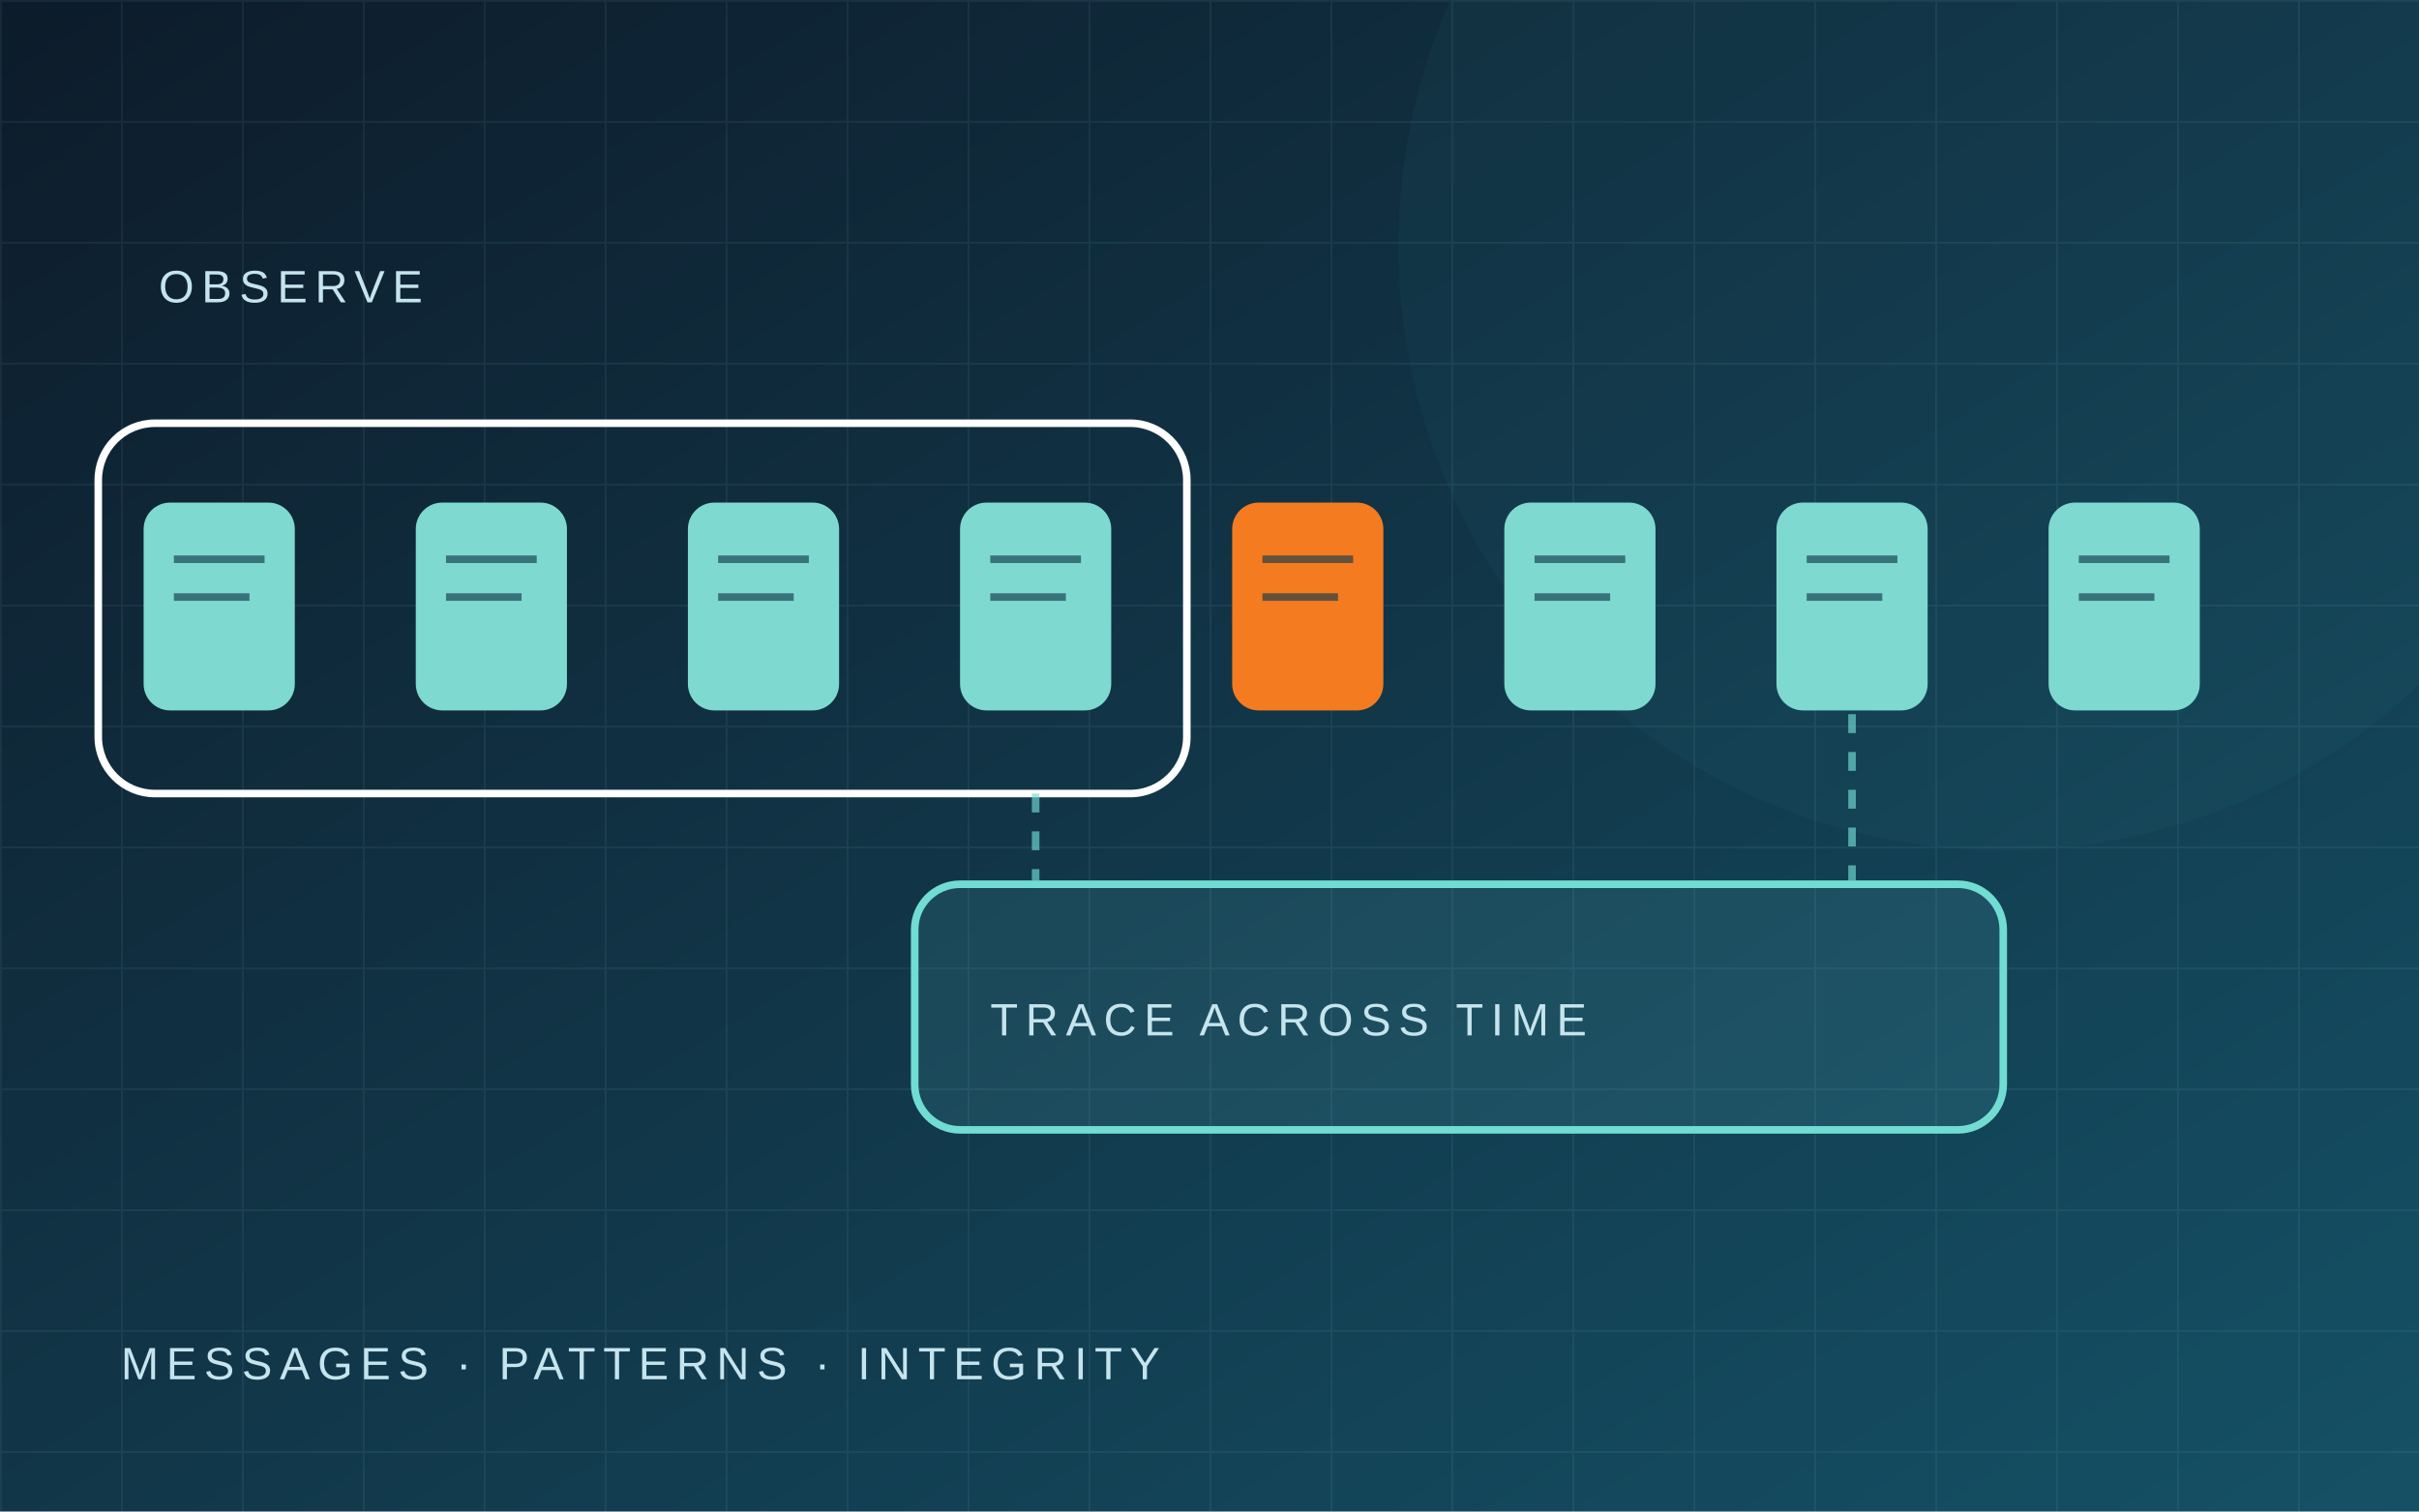
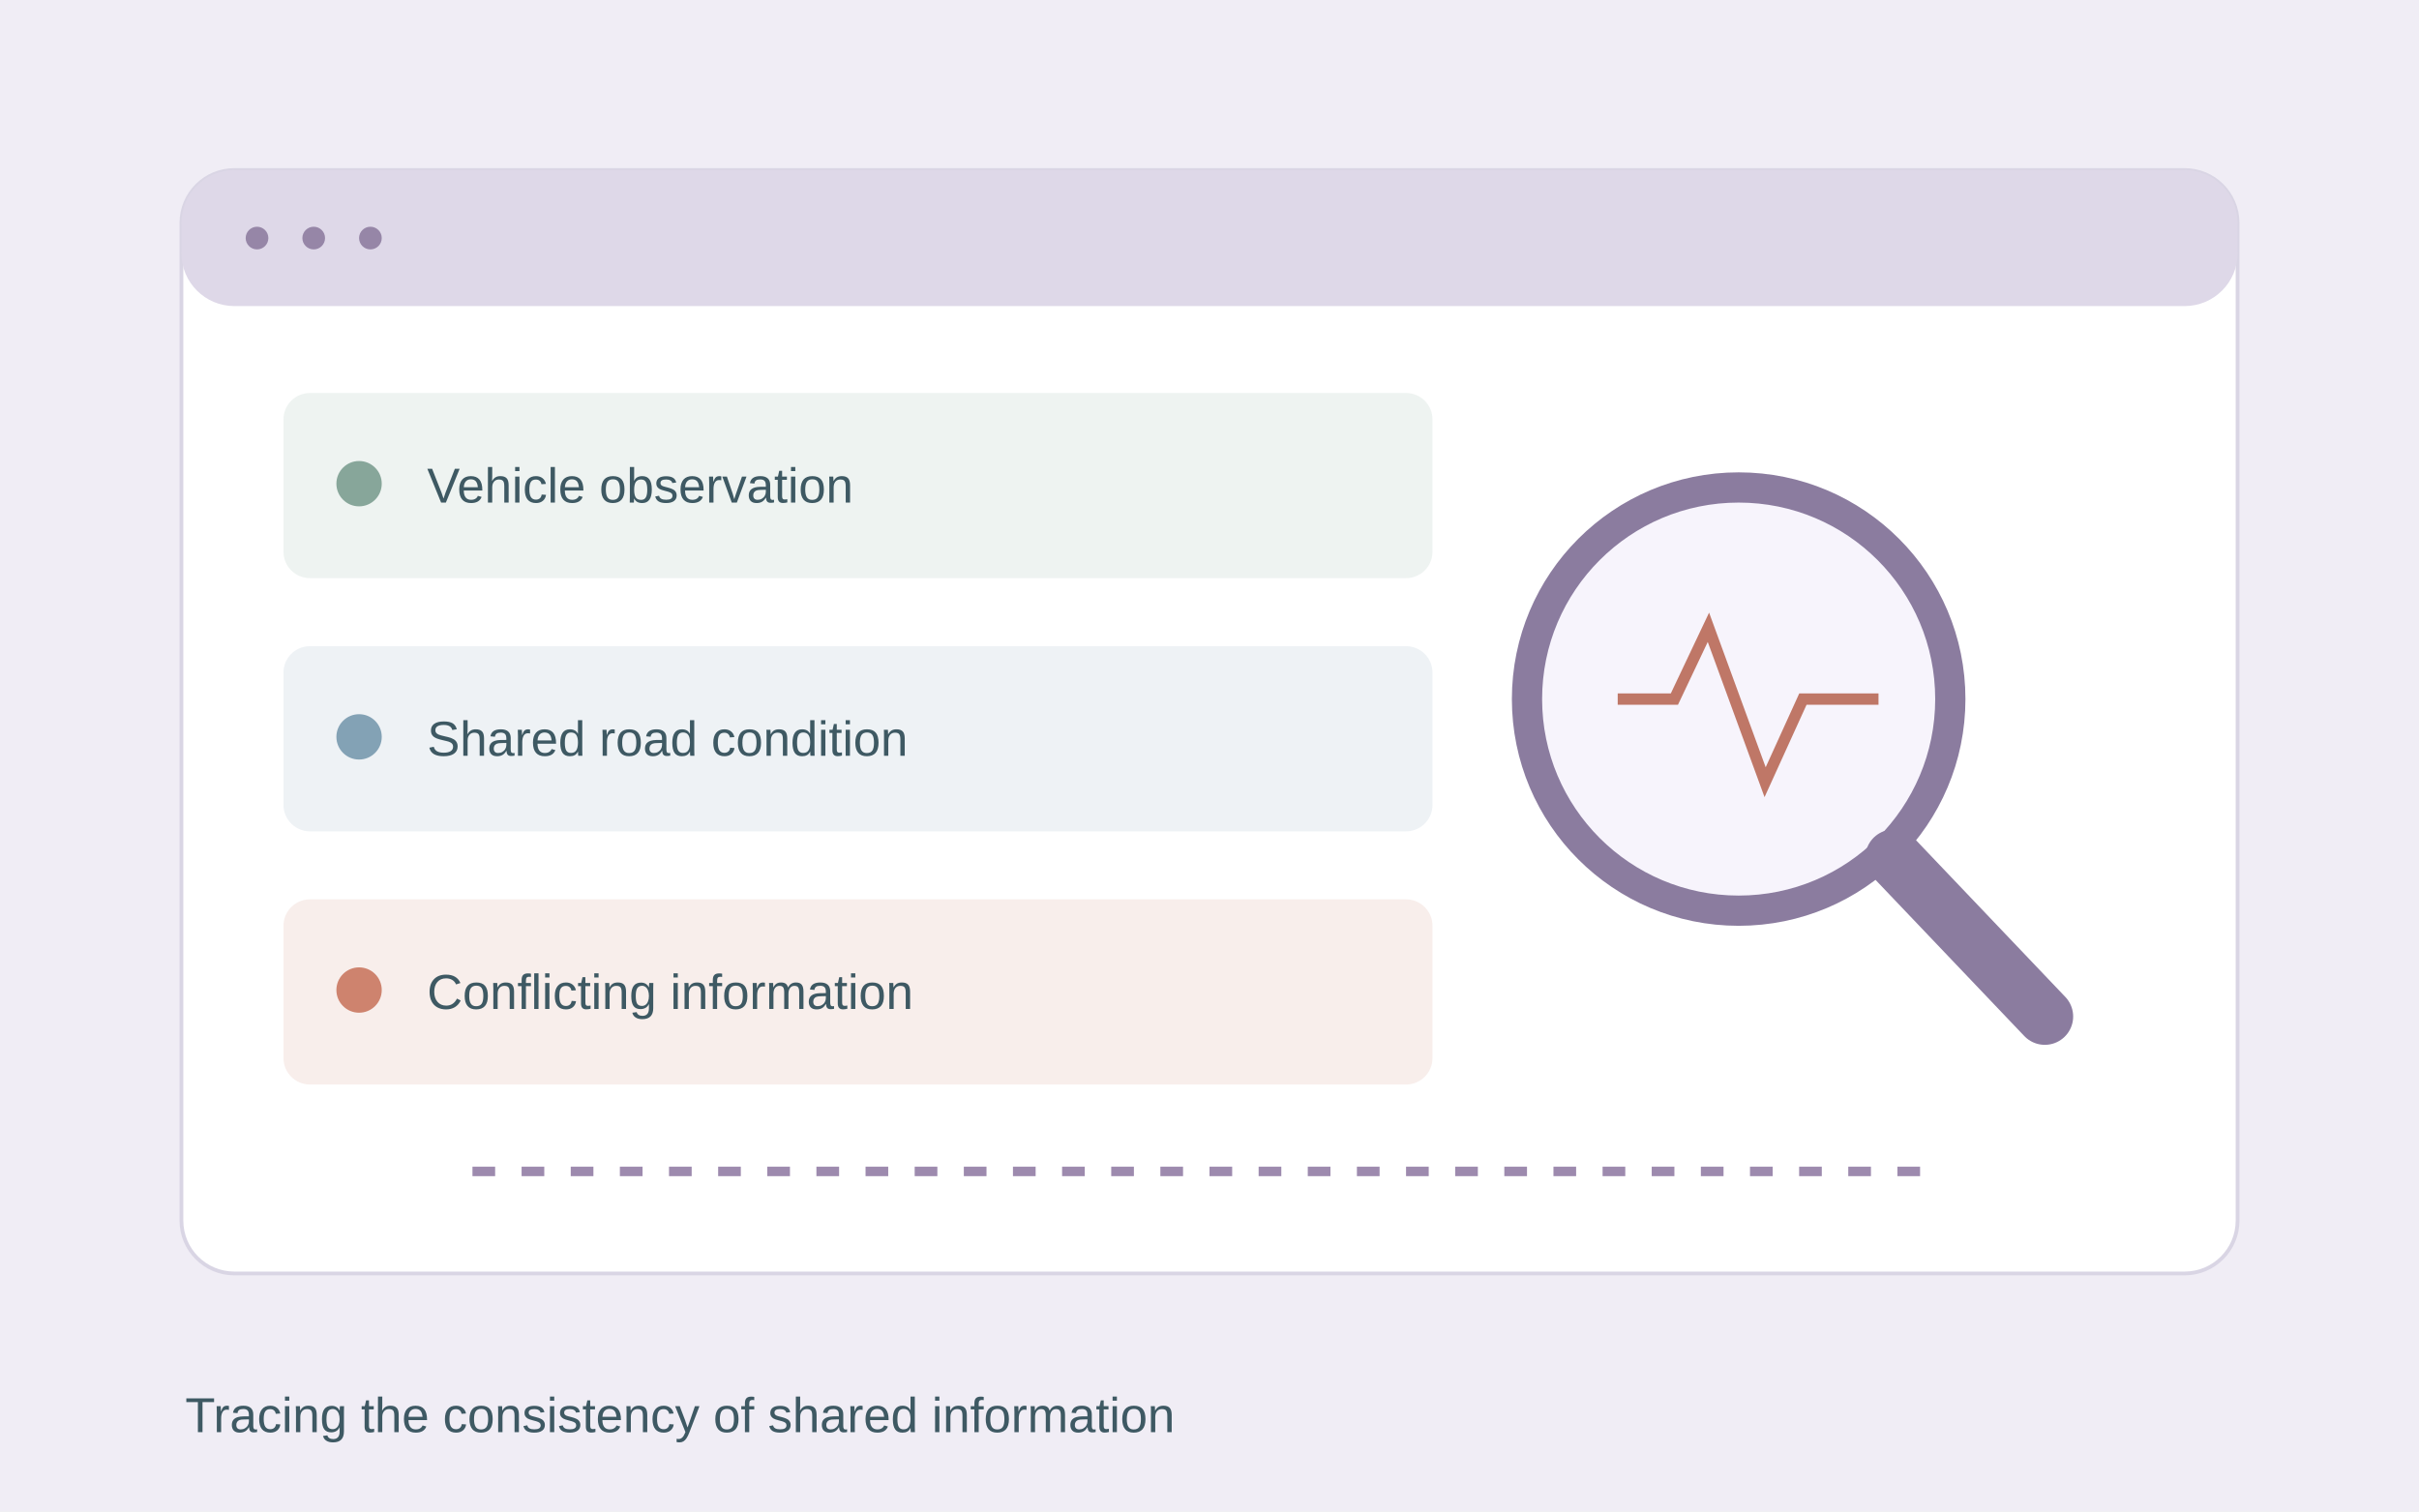
<svg xmlns="http://www.w3.org/2000/svg" viewBox="0 0 640 400" role="img">
-   <defs>
-     <linearGradient id="bg" x2="1" y2="1">
-       <stop stop-color="#0d1b2a" />
-       <stop offset="1" stop-color="#155166" />
-     </linearGradient>
-     <pattern id="grid" width="32" height="32" patternUnits="userSpaceOnUse">
-       <path d="M32 0H0V32" fill="none" stroke="#8bcbd5" stroke-opacity=".08" />
-     </pattern>
-   </defs>
-   <rect width="640" height="400" fill="url(#bg)" />
-   <rect width="640" height="400" fill="url(#grid)" />
-   <circle cx="530" cy="65" r="160" fill="#61ddd0" opacity=".035" />
-   <rect x="38" y="133" width="40" height="55" rx="7" fill="#7ed9d1" />
-   <path d="M46 148L70 148" stroke="#153b4e" stroke-width="2" fill="none" stroke-dasharray="" opacity=".65" />
-   <path d="M46 158L66 158" stroke="#153b4e" stroke-width="2" fill="none" stroke-dasharray="" opacity=".65" />
-   <rect x="110" y="133" width="40" height="55" rx="7" fill="#7ed9d1" />
-   <path d="M118 148L142 148" stroke="#153b4e" stroke-width="2" fill="none" stroke-dasharray="" opacity=".65" />
-   <path d="M118 158L138 158" stroke="#153b4e" stroke-width="2" fill="none" stroke-dasharray="" opacity=".65" />
-   <rect x="182" y="133" width="40" height="55" rx="7" fill="#7ed9d1" />
-   <path d="M190 148L214 148" stroke="#153b4e" stroke-width="2" fill="none" stroke-dasharray="" opacity=".65" />
-   <path d="M190 158L210 158" stroke="#153b4e" stroke-width="2" fill="none" stroke-dasharray="" opacity=".65" />
-   <rect x="254" y="133" width="40" height="55" rx="7" fill="#7ed9d1" />
-   <path d="M262 148L286 148" stroke="#153b4e" stroke-width="2" fill="none" stroke-dasharray="" opacity=".65" />
-   <path d="M262 158L282 158" stroke="#153b4e" stroke-width="2" fill="none" stroke-dasharray="" opacity=".65" />
-   <rect x="326" y="133" width="40" height="55" rx="7" fill="#f47b20" />
-   <path d="M334 148L358 148" stroke="#153b4e" stroke-width="2" fill="none" stroke-dasharray="" opacity=".65" />
-   <path d="M334 158L354 158" stroke="#153b4e" stroke-width="2" fill="none" stroke-dasharray="" opacity=".65" />
-   <rect x="398" y="133" width="40" height="55" rx="7" fill="#7ed9d1" />
-   <path d="M406 148L430 148" stroke="#153b4e" stroke-width="2" fill="none" stroke-dasharray="" opacity=".65" />
-   <path d="M406 158L426 158" stroke="#153b4e" stroke-width="2" fill="none" stroke-dasharray="" opacity=".65" />
-   <rect x="470" y="133" width="40" height="55" rx="7" fill="#7ed9d1" />
-   <path d="M478 148L502 148" stroke="#153b4e" stroke-width="2" fill="none" stroke-dasharray="" opacity=".65" />
-   <path d="M478 158L498 158" stroke="#153b4e" stroke-width="2" fill="none" stroke-dasharray="" opacity=".65" />
-   <rect x="542" y="133" width="40" height="55" rx="7" fill="#7ed9d1" />
-   <path d="M550 148L574 148" stroke="#153b4e" stroke-width="2" fill="none" stroke-dasharray="" opacity=".65" />
-   <path d="M550 158L570 158" stroke="#153b4e" stroke-width="2" fill="none" stroke-dasharray="" opacity=".65" />
-   <rect x="26" y="112" width="288" height="98" rx="15" fill="none" stroke="#fff" stroke-width="2" />
-   <rect x="242" y="234" width="288" height="65" rx="12" fill="#65c8d2" fill-opacity=".12" stroke="#71ddd2" stroke-width="2" />
-   <path d="M274 210L274 233" stroke="#71ddd2" stroke-width="2" fill="none" stroke-dasharray="5 5" opacity=".65" />
-   <path d="M490 189L490 233" stroke="#71ddd2" stroke-width="2" fill="none" stroke-dasharray="5 5" opacity=".65" />
-   <text x="42" y="80" fill="#c5e4ed" font-family="Arial,sans-serif" font-size="12" letter-spacing="2">OBSERVE</text>
-   <text x="262" y="274" fill="#c5e4ed" font-family="Arial,sans-serif" font-size="12" letter-spacing="2">TRACE ACROSS TIME</text>
-   <text x="32" y="365" fill="#c5e4ed" font-family="Arial,sans-serif" font-size="12" letter-spacing="2">MESSAGES · PATTERNS · INTEGRITY</text>
+   <style>@keyframes flow{from{stroke-dashoffset:52}to{stroke-dashoffset:0}}@keyframes drive{0%{transform:translateX(-18px)}100%{transform:translateX(0)}}@keyframes reveal{0%,15%{opacity:.25}100%{opacity:1}}.flow{animation:flow 4s ease-out 1}.vehicle{animation:drive 4s ease-out 1}.signal{animation:reveal 4s ease-out 1}@media(prefers-reduced-motion:reduce){*{animation:none!important}}</style>
+   <rect width="640" height="400" fill="#f0edf5" />
+   <rect x="48" y="45" width="544" height="292" rx="14" fill="#fff" stroke="#d9d5e4" />
+   <rect x="48" y="45" width="544" height="36" rx="14" fill="#ded8e8" />
+   <circle cx="68" cy="63" r="3" fill="#9686a7" />
+   <circle cx="83" cy="63" r="3" fill="#9686a7" />
+   <circle cx="98" cy="63" r="3" fill="#9686a7" />
+   <rect x="75" y="104" width="304" height="49" rx="7" fill="#87a69a" fill-opacity=".14" />
+   <circle cx="95" cy="128" r="6" fill="#87a69a" />
+   <text x="113" y="133" font-family="Arial,sans-serif" font-size="13" fill="#3e5963">Vehicle observation</text>
+   <rect x="75" y="171" width="304" height="49" rx="7" fill="#83a2b5" fill-opacity=".14" />
+   <circle cx="95" cy="195" r="6" fill="#83a2b5" />
+   <text x="113" y="200" font-family="Arial,sans-serif" font-size="13" fill="#3e5963">Shared road condition</text>
+   <rect x="75" y="238" width="304" height="49" rx="7" fill="#ce836e" fill-opacity=".14" />
+   <circle cx="95" cy="262" r="6" fill="#ce836e" />
+   <text x="113" y="267" font-family="Arial,sans-serif" font-size="13" fill="#3e5963">Conflicting information</text>
+   <g class="signal">
+     <circle cx="460" cy="185" r="56" fill="#f7f4fc" stroke="#8b7c9f" stroke-width="8" />
+     <path d="m501 227 40 42" stroke="#8b7c9f" stroke-width="15" stroke-linecap="round" />
+     <path d="M428 185h15l9-19 15 41 10-22h20" fill="none" stroke="#bf7767" stroke-width="3" />
+   </g>
+   <path class="flow" d="M125 310H510" fill="none" stroke="#9d8aae" stroke-width="2.5" stroke-dasharray="6 7" />
+   <text x="49" y="379" font-family="Arial,sans-serif" font-size="13" fill="#3e5963">Tracing the consistency of shared information</text>
</svg>
